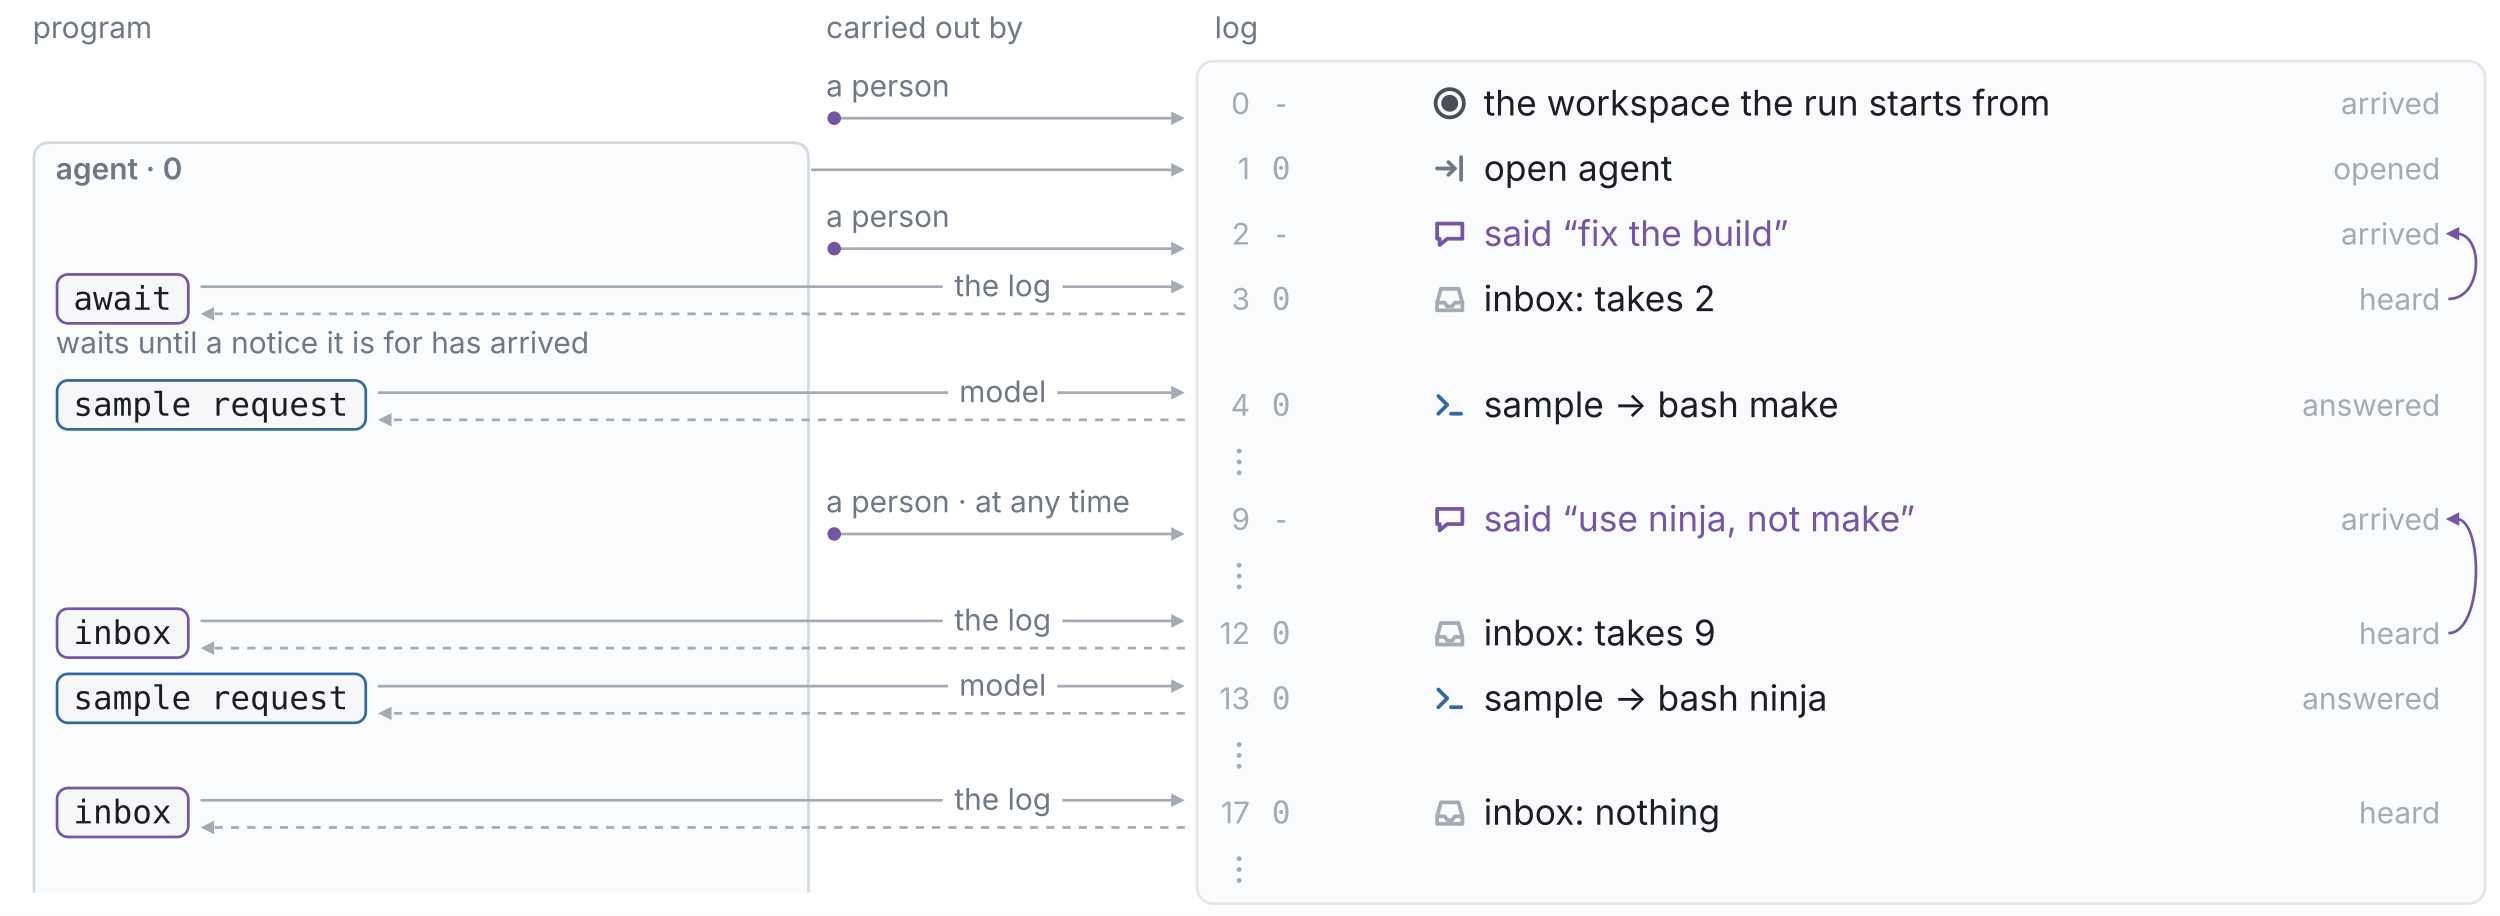
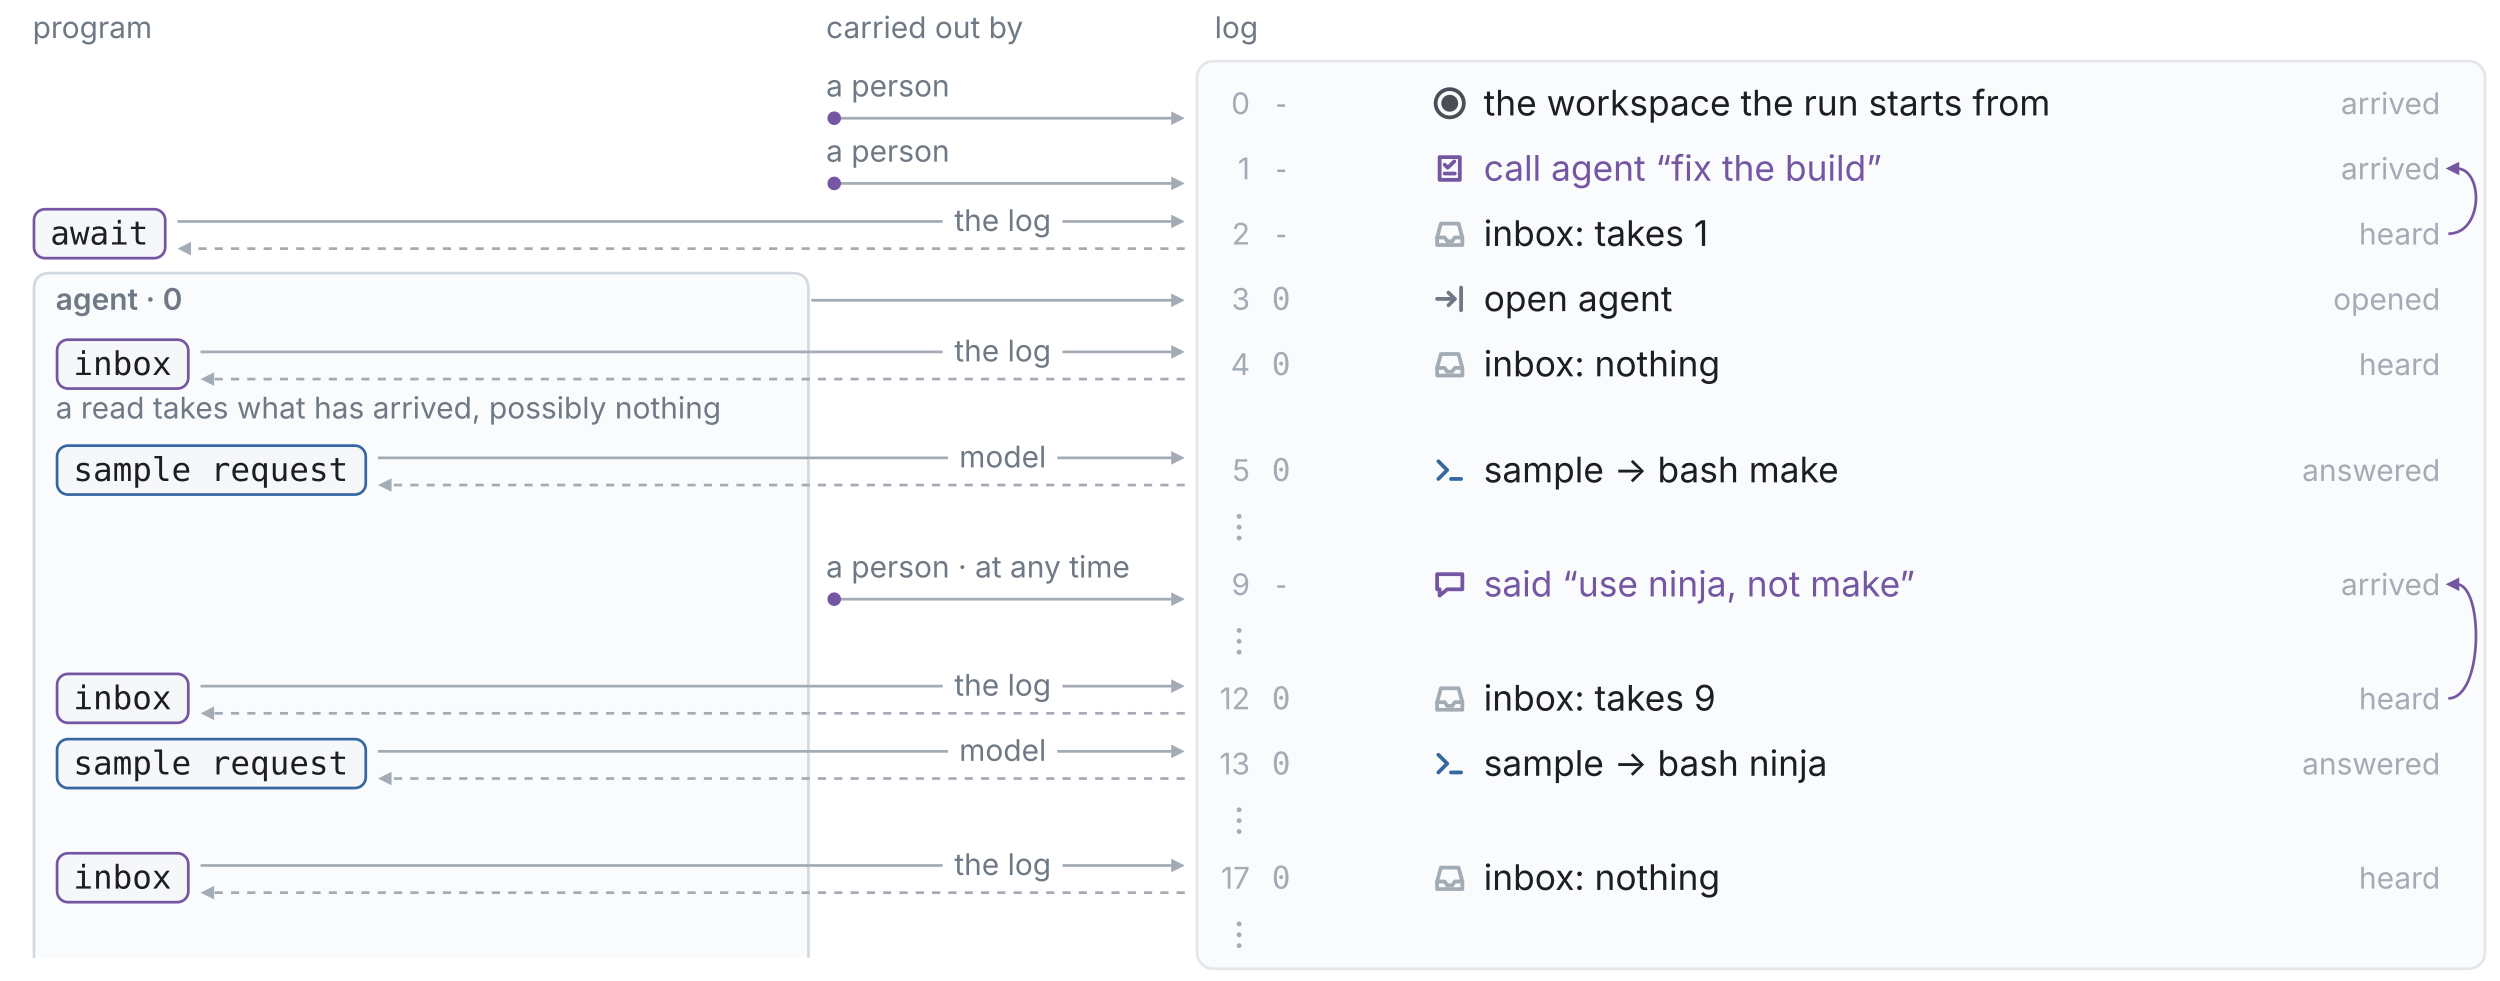
- <svg xmlns="http://www.w3.org/2000/svg" viewBox="0 0 920 337" width="920" height="337">
+ <svg xmlns="http://www.w3.org/2000/svg" viewBox="0 0 920 361" width="920" height="361">
  <style>text{font-family:-apple-system, BlinkMacSystemFont, 'Segoe UI', system-ui, sans-serif;font-size:13px;fill:#1c1e21}.m{font-family:ui-monospace, SFMono-Regular, Menlo, Consolas, monospace}.s{font-size:11px;fill:#6f7985}.f{font-size:11px;fill:#a3abb5}.b{font-weight:600}.n{font-variant-numeric:tabular-nums}.fr{font-family:ui-monospace, SFMono-Regular, Menlo, Consolas, monospace;font-size:11.5px;fill:#a3abb5}.ch{font-family:ui-monospace, SFMono-Regular, Menlo, Consolas, monospace;font-size:12px}.e{font-family:ui-monospace, SFMono-Regular, Menlo, Consolas, monospace;font-size:11.5px}.a{stroke:#a3abb5;fill:none}.d{stroke-dasharray:3 3}.bx{stroke:#d3d9e0;fill:none}</style>
-   <rect width="920" height="337" fill="#fff" />
+   <rect width="920" height="361" fill="#fff" />
  <text x="12" y="14" class="s">program</text>
  <text x="304" y="14" class="s">carried out by</text>
  <text x="447" y="14" class="s">log</text>
-   <rect x="440.5" y="22.5" width="474" height="310" rx="6" fill="#fafbfc" stroke="#e3e6ea" />
-   <path fill="#fafbfc" d="M12.5,328.5V58.5Q12.5,52.5 18.5,52.5H291.5Q297.5,52.5 297.5,58.5V328.5H12.5Z" />
-   <path class="bx" d="M12.5,328.5V58.5Q12.5,52.5 18.5,52.5H291.5Q297.5,52.5 297.5,58.5V328.5" />
+   <rect x="440.5" y="22.5" width="474" height="334" rx="6" fill="#fafbfc" stroke="#e3e6ea" />
+   <path fill="#fafbfc" d="M12.5,352.5V106.5Q12.5,100.5 18.5,100.5H291.5Q297.5,100.5 297.5,106.5V352.5H12.5Z" />
+   <path class="bx" d="M12.5,352.5V106.5Q12.5,100.5 18.5,100.5H291.5Q297.5,100.5 297.5,106.5V352.5" />
  <text x="460" y="42" class="f n" text-anchor="end">0</text>
  <text x="468" y="42" class="fr">-</text>
  <g transform="translate(527,31.5) scale(0.9286)" stroke="#4a4f57" fill="#4a4f57" stroke-width="1.5" stroke-linecap="round" stroke-linejoin="round">
    <circle cx="7" cy="7" r="2.6" />
    <circle cx="7" cy="7" r="5.6" fill="none" />
  </g>
  <text x="546" y="42.5">the workspace the run starts from</text>
  <text x="898" y="42" class="f" text-anchor="end">arrived</text>
  <text x="304" y="35.5" class="s">a person</text>
  <path class="a" d="M307,43.5H432" />
  <path fill="#a3abb5" d="M436,43.5l-5,-2.5v5z" />
  <circle cx="307" cy="43.5" r="2.5" fill="#7556a3" />
  <text x="460" y="66" class="f n" text-anchor="end">1</text>
-   <text x="468" y="66" class="fr">0</text>
-   <g transform="translate(527,55.5) scale(0.9286)" stroke="#6f7985" fill="#6f7985" stroke-width="1.5" stroke-linecap="round" stroke-linejoin="round">
+   <text x="468" y="66" class="fr">-</text>
+   <g transform="translate(527,55.5) scale(0.9286)" stroke="#7556a3" fill="#7556a3" stroke-width="1.5" stroke-linecap="round" stroke-linejoin="round">
+     <path d="M3 2.5h8v9H3z" fill="none" />
+     <path d="M5 5.5l1.2 1.2L8.8 4.2M5 9h4" fill="none" />
+   </g>
+   <text x="546" y="66.5" style="fill:#7556a3">call agent “fix the build”</text>
+   <text x="898" y="66" class="f" text-anchor="end">arrived</text>
+   <text x="304" y="59.5" class="s">a person</text>
+   <path class="a" d="M307,67.5H432" />
+   <path fill="#a3abb5" d="M436,67.5l-5,-2.5v5z" />
+   <circle cx="307" cy="67.5" r="2.5" fill="#7556a3" />
+   <text x="460" y="90" class="f n" text-anchor="end">2</text>
+   <text x="468" y="90" class="fr">-</text>
+   <g transform="translate(527,79.5) scale(0.9286)" stroke="#a3abb5" fill="#a3abb5" stroke-width="1.5" stroke-linecap="round" stroke-linejoin="round">
+     <path d="M2 8.5h3l1 1.5h2l1-1.5h3" fill="none" />
+     <path d="M2 8.5L3.5 3h7L12 8.5v3H2z" fill="none" />
+   </g>
+   <text x="546" y="90.5">inbox: takes 1</text>
+   <text x="898" y="90" class="f" text-anchor="end">heard</text>
+   <rect x="12.5" y="77.0" width="48.3" height="18" rx="4" fill="#f6f7f9" stroke="#7556a3" />
+   <text x="18.5" y="90" class="ch">await</text>
+   <path class="a" d="M65.3,81.5H432" />
+   <path fill="#a3abb5" d="M436,81.5l-5,-2.5v5z" />
+   <rect x="346.9" y="75.0" width="44.1" height="13" fill="#fff" />
+   <text x="369" y="85" class="s" text-anchor="middle">the log</text>
+   <path class="a d" d="M436,91.5H69.3" />
+   <path fill="#a3abb5" d="M65.3,91.5l5,-2.5v5z" />
+   <text x="460" y="114" class="f n" text-anchor="end">3</text>
+   <text x="468" y="114" class="fr">0</text>
+   <g transform="translate(527,103.5) scale(0.9286)" stroke="#6f7985" fill="#6f7985" stroke-width="1.5" stroke-linecap="round" stroke-linejoin="round">
    <path d="M2 7h7" fill="none" />
    <path d="M6.5 4.5L9 7l-2.5 2.5" fill="none" />
    <path d="M11.5 2.5v9" fill="none" />
  </g>
-   <text x="546" y="66.5">open agent</text>
-   <text x="898" y="66" class="f" text-anchor="end">opened</text>
-   <text x="20.5" y="66" class="s b">agent · 0</text>
-   <path class="a" d="M298.5,62.5H432" />
-   <path fill="#a3abb5" d="M436,62.5l-5,-2.5v5z" />
-   <text x="460" y="90" class="f n" text-anchor="end">2</text>
-   <text x="468" y="90" class="fr">-</text>
-   <g transform="translate(527,79.5) scale(0.9286)" stroke="#7556a3" fill="#7556a3" stroke-width="1.5" stroke-linecap="round" stroke-linejoin="round">
-     <path d="M2 3h10v6H6l-3 2.5V9H2z" fill="none" />
-   </g>
-   <text x="546" y="90.5" style="fill:#7556a3">said “fix the build”</text>
-   <text x="898" y="90" class="f" text-anchor="end">arrived</text>
-   <text x="304" y="83.5" class="s">a person</text>
-   <path class="a" d="M307,91.5H432" />
-   <path fill="#a3abb5" d="M436,91.5l-5,-2.5v5z" />
-   <circle cx="307" cy="91.5" r="2.5" fill="#7556a3" />
-   <text x="460" y="114" class="f n" text-anchor="end">3</text>
-   <text x="468" y="114" class="fr">0</text>
-   <g transform="translate(527,103.5) scale(0.9286)" stroke="#a3abb5" fill="#a3abb5" stroke-width="1.5" stroke-linecap="round" stroke-linejoin="round">
+   <text x="546" y="114.5">open agent</text>
+   <text x="898" y="114" class="f" text-anchor="end">opened</text>
+   <text x="20.5" y="114" class="s b">agent · 0</text>
+   <path class="a" d="M298.5,110.5H432" />
+   <path fill="#a3abb5" d="M436,110.5l-5,-2.5v5z" />
+   <text x="460" y="138" class="f n" text-anchor="end">4</text>
+   <text x="468" y="138" class="fr">0</text>
+   <g transform="translate(527,127.5) scale(0.9286)" stroke="#a3abb5" fill="#a3abb5" stroke-width="1.5" stroke-linecap="round" stroke-linejoin="round">
    <path d="M2 8.5h3l1 1.5h2l1-1.5h3" fill="none" />
    <path d="M2 8.5L3.5 3h7L12 8.5v3H2z" fill="none" />
  </g>
-   <text x="546" y="114.5">inbox: takes 2</text>
-   <text x="898" y="114" class="f" text-anchor="end">heard</text>
-   <rect x="21.0" y="101.0" width="48.3" height="18" rx="4" fill="#f6f7f9" stroke="#7556a3" />
-   <text x="27" y="114" class="ch">await</text>
-   <path class="a" d="M73.8,105.5H432" />
-   <path fill="#a3abb5" d="M436,105.5l-5,-2.5v5z" />
-   <rect x="346.9" y="99.0" width="44.1" height="13" fill="#fff" />
-   <text x="369" y="109" class="s" text-anchor="middle">the log</text>
-   <path class="a d" d="M436,115.5H77.8" />
-   <path fill="#a3abb5" d="M73.8,115.5l5,-2.5v5z" />
-   <text x="20.5" y="130" class="s">waits until a notice it is for has arrived</text>
-   <text x="460" y="153" class="f n" text-anchor="end">4</text>
-   <text x="468" y="153" class="fr">0</text>
-   <g transform="translate(527,142.5) scale(0.9286)" stroke="#3567a0" fill="#3567a0" stroke-width="1.5" stroke-linecap="round" stroke-linejoin="round">
+   <text x="546" y="138.5">inbox: nothing</text>
+   <text x="898" y="138" class="f" text-anchor="end">heard</text>
+   <rect x="21.0" y="125.0" width="48.3" height="18" rx="4" fill="#f6f7f9" stroke="#7556a3" />
+   <text x="27" y="138" class="ch">inbox</text>
+   <path class="a" d="M73.8,129.5H432" />
+   <path fill="#a3abb5" d="M436,129.5l-5,-2.5v5z" />
+   <rect x="346.9" y="123.0" width="44.1" height="13" fill="#fff" />
+   <text x="369" y="133" class="s" text-anchor="middle">the log</text>
+   <path class="a d" d="M436,139.5H77.8" />
+   <path fill="#a3abb5" d="M73.8,139.5l5,-2.5v5z" />
+   <text x="20.5" y="154" class="s">a read takes what has arrived, possibly nothing</text>
+   <text x="460" y="177" class="f n" text-anchor="end">5</text>
+   <text x="468" y="177" class="fr">0</text>
+   <g transform="translate(527,166.5) scale(0.9286)" stroke="#3567a0" fill="#3567a0" stroke-width="1.5" stroke-linecap="round" stroke-linejoin="round">
    <path d="M2.5 3.5L6 7l-3.5 3.5" fill="none" />
    <path d="M7.5 10.5h4" fill="none" />
  </g>
-   <text x="546" y="153.5">sample → bash make</text>
-   <text x="898" y="153" class="f" text-anchor="end">answered</text>
-   <rect x="21.0" y="140.0" width="113.6" height="18" rx="4" fill="#f6f7f9" stroke="#3567a0" />
-   <text x="27" y="153" class="ch">sample request</text>
-   <path class="a" d="M139.1,144.5H432" />
-   <path fill="#a3abb5" d="M436,144.5l-5,-2.5v5z" />
-   <rect x="348.9" y="138.0" width="40.2" height="13" fill="#fff" />
-   <text x="369" y="148" class="s" text-anchor="middle">model</text>
-   <path class="a d" d="M436,154.5H143.1" />
-   <path fill="#a3abb5" d="M139.1,154.5l5,-2.5v5z" />
-   <circle cx="456" cy="166" r="0.9" fill="#a3abb5" />
-   <circle cx="456" cy="170" r="0.9" fill="#a3abb5" />
-   <circle cx="456" cy="174" r="0.9" fill="#a3abb5" />
-   <text x="460" y="195" class="f n" text-anchor="end">9</text>
-   <text x="468" y="195" class="fr">-</text>
-   <g transform="translate(527,184.5) scale(0.9286)" stroke="#7556a3" fill="#7556a3" stroke-width="1.5" stroke-linecap="round" stroke-linejoin="round">
+   <text x="546" y="177.5">sample → bash make</text>
+   <text x="898" y="177" class="f" text-anchor="end">answered</text>
+   <rect x="21.0" y="164.0" width="113.6" height="18" rx="4" fill="#f6f7f9" stroke="#3567a0" />
+   <text x="27" y="177" class="ch">sample request</text>
+   <path class="a" d="M139.1,168.5H432" />
+   <path fill="#a3abb5" d="M436,168.5l-5,-2.5v5z" />
+   <rect x="348.9" y="162.0" width="40.2" height="13" fill="#fff" />
+   <text x="369" y="172" class="s" text-anchor="middle">model</text>
+   <path class="a d" d="M436,178.5H143.1" />
+   <path fill="#a3abb5" d="M139.1,178.5l5,-2.5v5z" />
+   <circle cx="456" cy="190" r="0.9" fill="#a3abb5" />
+   <circle cx="456" cy="194" r="0.9" fill="#a3abb5" />
+   <circle cx="456" cy="198" r="0.9" fill="#a3abb5" />
+   <text x="460" y="219" class="f n" text-anchor="end">9</text>
+   <text x="468" y="219" class="fr">-</text>
+   <g transform="translate(527,208.5) scale(0.9286)" stroke="#7556a3" fill="#7556a3" stroke-width="1.5" stroke-linecap="round" stroke-linejoin="round">
    <path d="M2 3h10v6H6l-3 2.5V9H2z" fill="none" />
  </g>
-   <text x="546" y="195.5" style="fill:#7556a3">said “use ninja, not make”</text>
-   <text x="898" y="195" class="f" text-anchor="end">arrived</text>
-   <text x="304" y="188.5" class="s">a person · at any time</text>
-   <path class="a" d="M307,196.5H432" />
-   <path fill="#a3abb5" d="M436,196.5l-5,-2.5v5z" />
-   <circle cx="307" cy="196.5" r="2.5" fill="#7556a3" />
-   <circle cx="456" cy="208" r="0.9" fill="#a3abb5" />
-   <circle cx="456" cy="212" r="0.9" fill="#a3abb5" />
-   <circle cx="456" cy="216" r="0.9" fill="#a3abb5" />
-   <text x="460" y="237" class="f n" text-anchor="end">12</text>
-   <text x="468" y="237" class="fr">0</text>
-   <g transform="translate(527,226.5) scale(0.9286)" stroke="#a3abb5" fill="#a3abb5" stroke-width="1.5" stroke-linecap="round" stroke-linejoin="round">
+   <text x="546" y="219.5" style="fill:#7556a3">said “use ninja, not make”</text>
+   <text x="898" y="219" class="f" text-anchor="end">arrived</text>
+   <text x="304" y="212.5" class="s">a person · at any time</text>
+   <path class="a" d="M307,220.5H432" />
+   <path fill="#a3abb5" d="M436,220.5l-5,-2.5v5z" />
+   <circle cx="307" cy="220.5" r="2.5" fill="#7556a3" />
+   <circle cx="456" cy="232" r="0.9" fill="#a3abb5" />
+   <circle cx="456" cy="236" r="0.9" fill="#a3abb5" />
+   <circle cx="456" cy="240" r="0.9" fill="#a3abb5" />
+   <text x="460" y="261" class="f n" text-anchor="end">12</text>
+   <text x="468" y="261" class="fr">0</text>
+   <g transform="translate(527,250.5) scale(0.9286)" stroke="#a3abb5" fill="#a3abb5" stroke-width="1.5" stroke-linecap="round" stroke-linejoin="round">
    <path d="M2 8.5h3l1 1.5h2l1-1.5h3" fill="none" />
    <path d="M2 8.5L3.5 3h7L12 8.5v3H2z" fill="none" />
  </g>
-   <text x="546" y="237.5">inbox: takes 9</text>
-   <text x="898" y="237" class="f" text-anchor="end">heard</text>
-   <rect x="21.0" y="224.0" width="48.3" height="18" rx="4" fill="#f6f7f9" stroke="#7556a3" />
-   <text x="27" y="237" class="ch">inbox</text>
-   <path class="a" d="M73.8,228.5H432" />
-   <path fill="#a3abb5" d="M436,228.5l-5,-2.5v5z" />
-   <rect x="346.9" y="222.0" width="44.1" height="13" fill="#fff" />
-   <text x="369" y="232" class="s" text-anchor="middle">the log</text>
-   <path class="a d" d="M436,238.5H77.8" />
-   <path fill="#a3abb5" d="M73.8,238.5l5,-2.5v5z" />
-   <text x="460" y="261" class="f n" text-anchor="end">13</text>
-   <text x="468" y="261" class="fr">0</text>
-   <g transform="translate(527,250.5) scale(0.9286)" stroke="#3567a0" fill="#3567a0" stroke-width="1.5" stroke-linecap="round" stroke-linejoin="round">
+   <text x="546" y="261.5">inbox: takes 9</text>
+   <text x="898" y="261" class="f" text-anchor="end">heard</text>
+   <rect x="21.0" y="248.0" width="48.3" height="18" rx="4" fill="#f6f7f9" stroke="#7556a3" />
+   <text x="27" y="261" class="ch">inbox</text>
+   <path class="a" d="M73.8,252.5H432" />
+   <path fill="#a3abb5" d="M436,252.5l-5,-2.5v5z" />
+   <rect x="346.9" y="246.0" width="44.1" height="13" fill="#fff" />
+   <text x="369" y="256" class="s" text-anchor="middle">the log</text>
+   <path class="a d" d="M436,262.5H77.8" />
+   <path fill="#a3abb5" d="M73.8,262.5l5,-2.5v5z" />
+   <text x="460" y="285" class="f n" text-anchor="end">13</text>
+   <text x="468" y="285" class="fr">0</text>
+   <g transform="translate(527,274.5) scale(0.9286)" stroke="#3567a0" fill="#3567a0" stroke-width="1.5" stroke-linecap="round" stroke-linejoin="round">
    <path d="M2.5 3.5L6 7l-3.5 3.5" fill="none" />
    <path d="M7.5 10.5h4" fill="none" />
  </g>
-   <text x="546" y="261.5">sample → bash ninja</text>
-   <text x="898" y="261" class="f" text-anchor="end">answered</text>
-   <rect x="21.0" y="248.0" width="113.6" height="18" rx="4" fill="#f6f7f9" stroke="#3567a0" />
-   <text x="27" y="261" class="ch">sample request</text>
-   <path class="a" d="M139.1,252.5H432" />
-   <path fill="#a3abb5" d="M436,252.5l-5,-2.5v5z" />
-   <rect x="348.9" y="246.0" width="40.2" height="13" fill="#fff" />
-   <text x="369" y="256" class="s" text-anchor="middle">model</text>
-   <path class="a d" d="M436,262.5H143.1" />
-   <path fill="#a3abb5" d="M139.1,262.5l5,-2.5v5z" />
-   <circle cx="456" cy="274" r="0.9" fill="#a3abb5" />
-   <circle cx="456" cy="278" r="0.9" fill="#a3abb5" />
-   <circle cx="456" cy="282" r="0.9" fill="#a3abb5" />
-   <text x="460" y="303" class="f n" text-anchor="end">17</text>
-   <text x="468" y="303" class="fr">0</text>
-   <g transform="translate(527,292.5) scale(0.9286)" stroke="#a3abb5" fill="#a3abb5" stroke-width="1.5" stroke-linecap="round" stroke-linejoin="round">
+   <text x="546" y="285.5">sample → bash ninja</text>
+   <text x="898" y="285" class="f" text-anchor="end">answered</text>
+   <rect x="21.0" y="272.0" width="113.6" height="18" rx="4" fill="#f6f7f9" stroke="#3567a0" />
+   <text x="27" y="285" class="ch">sample request</text>
+   <path class="a" d="M139.1,276.5H432" />
+   <path fill="#a3abb5" d="M436,276.5l-5,-2.5v5z" />
+   <rect x="348.9" y="270.0" width="40.2" height="13" fill="#fff" />
+   <text x="369" y="280" class="s" text-anchor="middle">model</text>
+   <path class="a d" d="M436,286.5H143.1" />
+   <path fill="#a3abb5" d="M139.1,286.5l5,-2.5v5z" />
+   <circle cx="456" cy="298" r="0.9" fill="#a3abb5" />
+   <circle cx="456" cy="302" r="0.9" fill="#a3abb5" />
+   <circle cx="456" cy="306" r="0.9" fill="#a3abb5" />
+   <text x="460" y="327" class="f n" text-anchor="end">17</text>
+   <text x="468" y="327" class="fr">0</text>
+   <g transform="translate(527,316.5) scale(0.9286)" stroke="#a3abb5" fill="#a3abb5" stroke-width="1.5" stroke-linecap="round" stroke-linejoin="round">
    <path d="M2 8.5h3l1 1.5h2l1-1.5h3" fill="none" />
    <path d="M2 8.5L3.5 3h7L12 8.5v3H2z" fill="none" />
  </g>
-   <text x="546" y="303.5">inbox: nothing</text>
-   <text x="898" y="303" class="f" text-anchor="end">heard</text>
-   <rect x="21.0" y="290.0" width="48.3" height="18" rx="4" fill="#f6f7f9" stroke="#7556a3" />
-   <text x="27" y="303" class="ch">inbox</text>
-   <path class="a" d="M73.8,294.5H432" />
-   <path fill="#a3abb5" d="M436,294.5l-5,-2.5v5z" />
-   <rect x="346.9" y="288.0" width="44.1" height="13" fill="#fff" />
-   <text x="369" y="298" class="s" text-anchor="middle">the log</text>
-   <path class="a d" d="M436,304.5H77.8" />
-   <path fill="#a3abb5" d="M73.8,304.5l5,-2.5v5z" />
-   <circle cx="456" cy="316" r="0.9" fill="#a3abb5" />
-   <circle cx="456" cy="320" r="0.9" fill="#a3abb5" />
-   <circle cx="456" cy="324" r="0.9" fill="#a3abb5" />
-   <path class="a" style="stroke:#7556a3" d="M901,110.0C914,110.0 914,86.0 904,86.0" />
-   <path fill="#7556a3" d="M900,86.0l5,-2.5v5z" />
-   <path class="a" style="stroke:#7556a3" d="M901,233.0C914,233.0 914,191.0 904,191.0" />
-   <path fill="#7556a3" d="M900,191.0l5,-2.5v5z" />
+   <text x="546" y="327.5">inbox: nothing</text>
+   <text x="898" y="327" class="f" text-anchor="end">heard</text>
+   <rect x="21.0" y="314.0" width="48.3" height="18" rx="4" fill="#f6f7f9" stroke="#7556a3" />
+   <text x="27" y="327" class="ch">inbox</text>
+   <path class="a" d="M73.8,318.5H432" />
+   <path fill="#a3abb5" d="M436,318.5l-5,-2.5v5z" />
+   <rect x="346.9" y="312.0" width="44.1" height="13" fill="#fff" />
+   <text x="369" y="322" class="s" text-anchor="middle">the log</text>
+   <path class="a d" d="M436,328.5H77.8" />
+   <path fill="#a3abb5" d="M73.8,328.5l5,-2.5v5z" />
+   <circle cx="456" cy="340" r="0.9" fill="#a3abb5" />
+   <circle cx="456" cy="344" r="0.9" fill="#a3abb5" />
+   <circle cx="456" cy="348" r="0.9" fill="#a3abb5" />
+   <path class="a" style="stroke:#7556a3" d="M901,86.0C914,86.0 914,62.0 904,62.0" />
+   <path fill="#7556a3" d="M900,62.0l5,-2.5v5z" />
+   <path class="a" style="stroke:#7556a3" d="M901,257.0C914,257.0 914,215.0 904,215.0" />
+   <path fill="#7556a3" d="M900,215.0l5,-2.5v5z" />
</svg>
